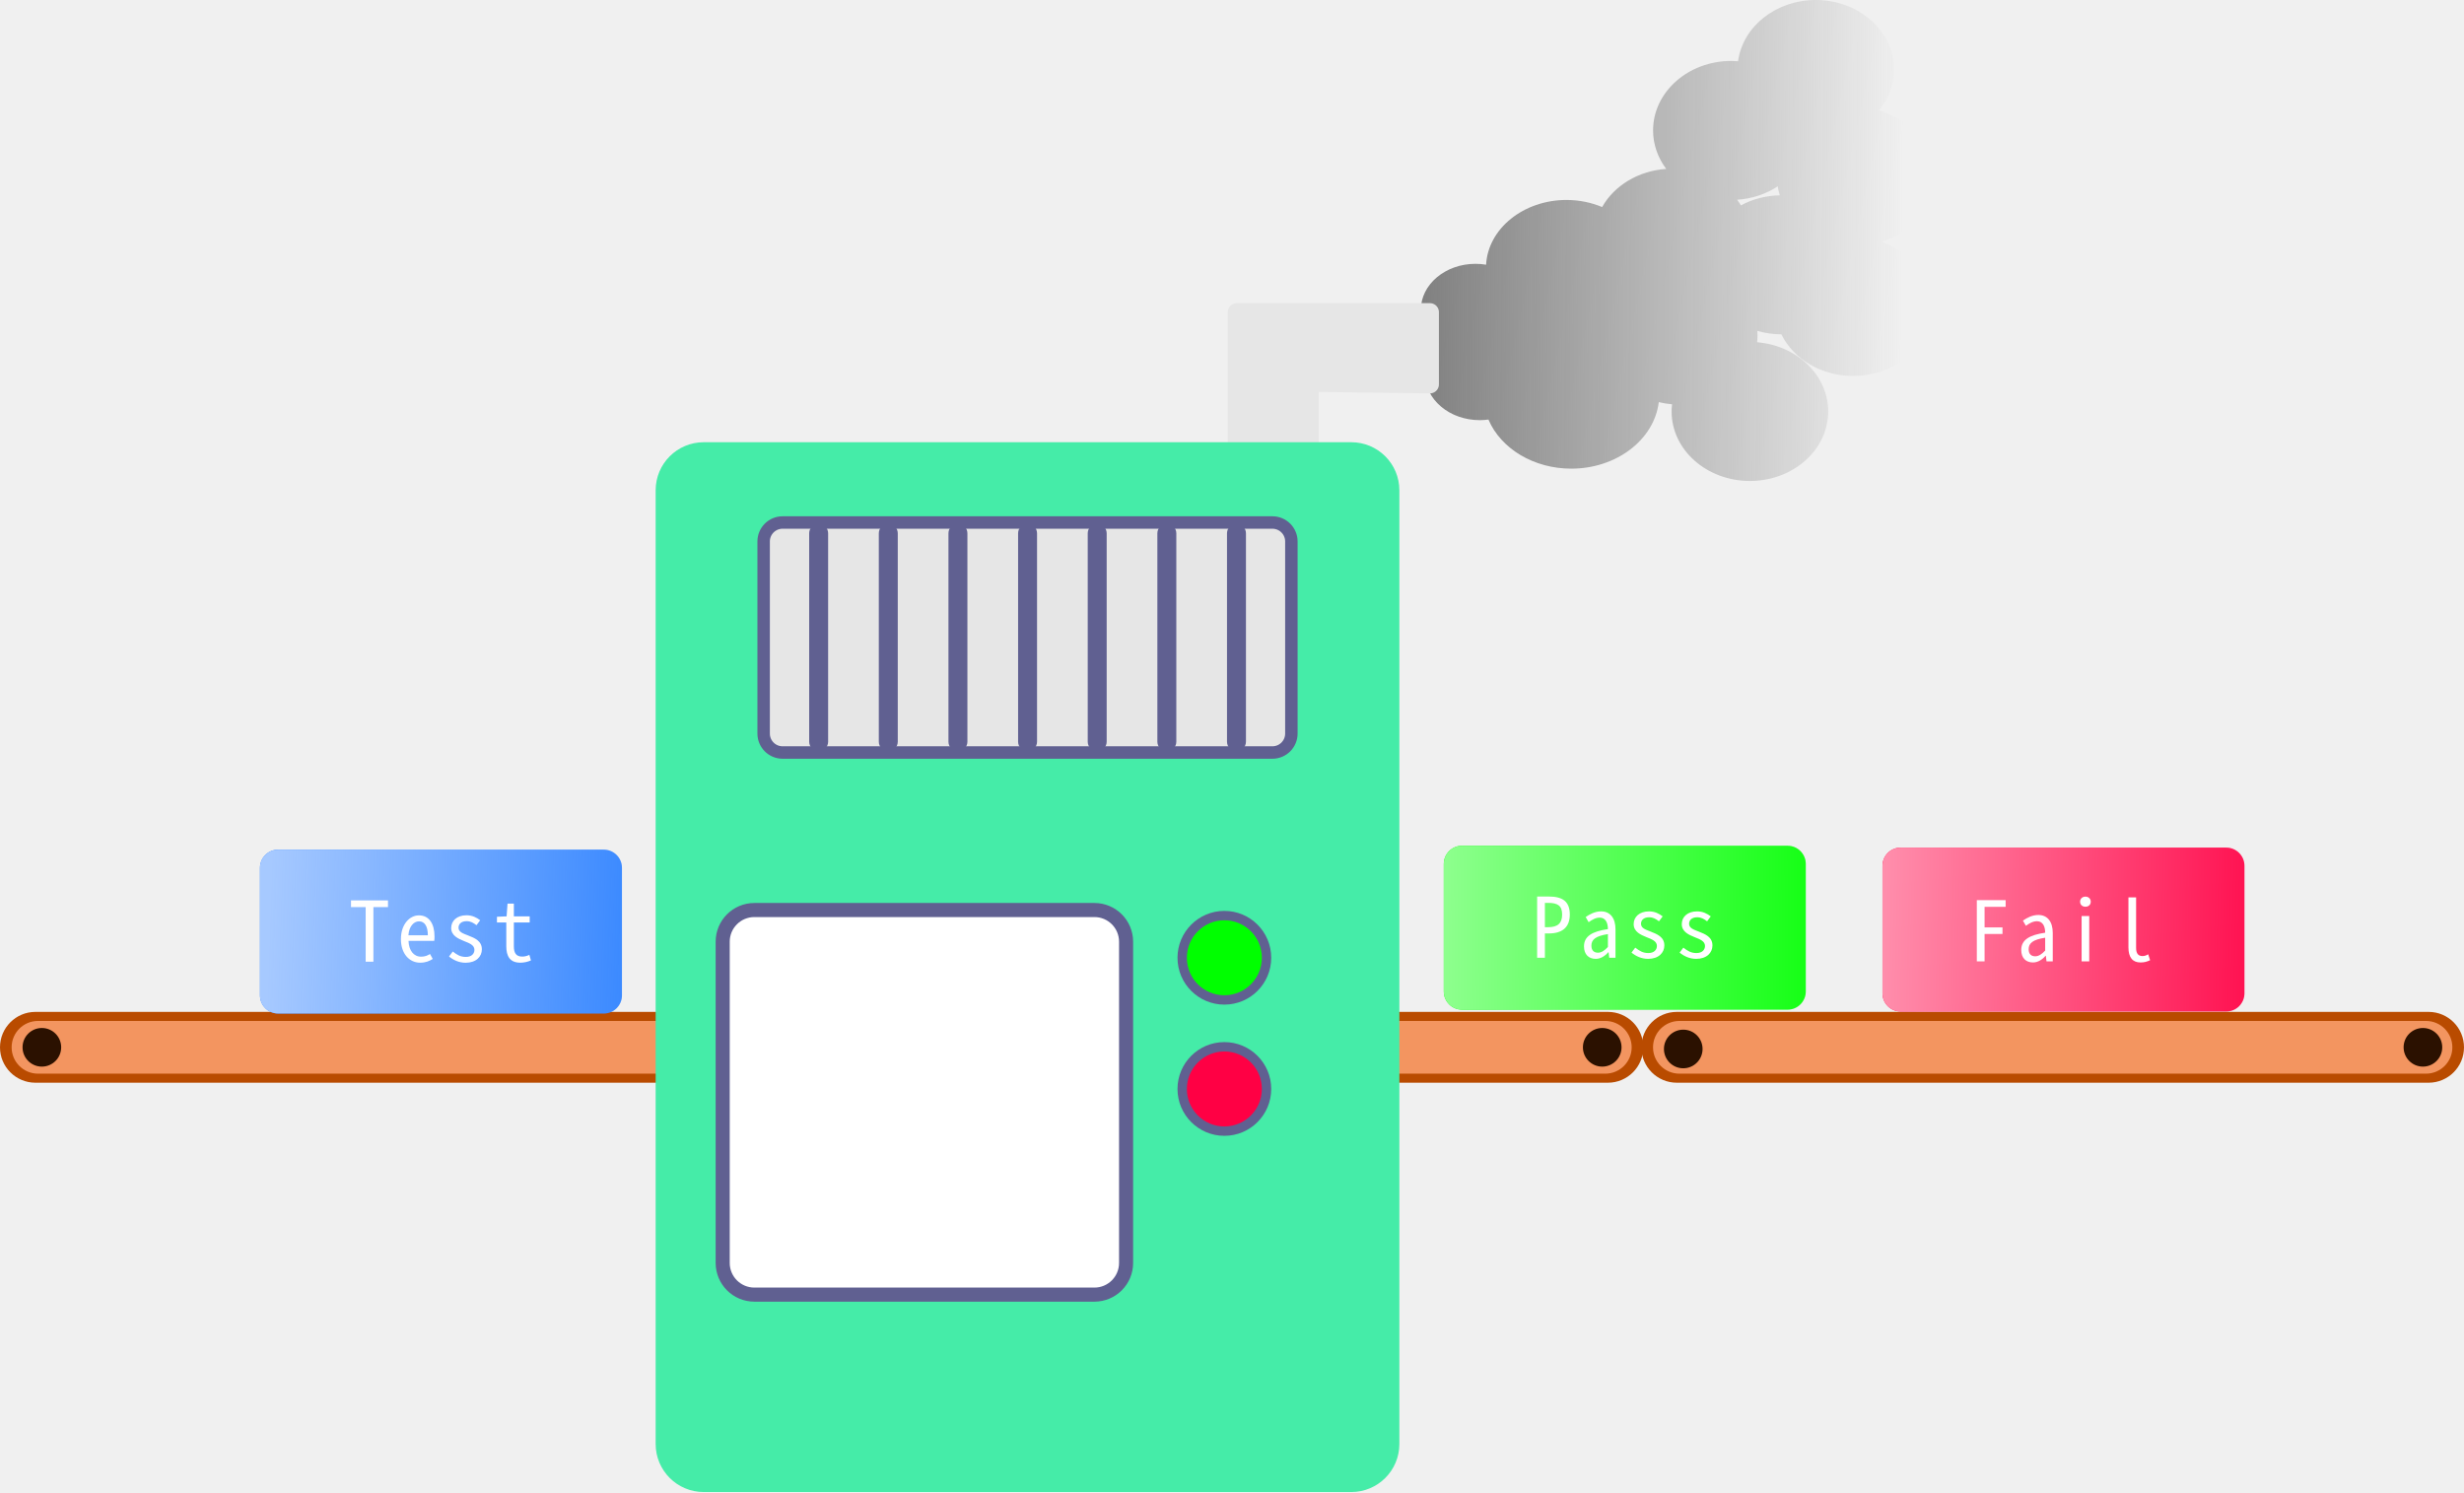
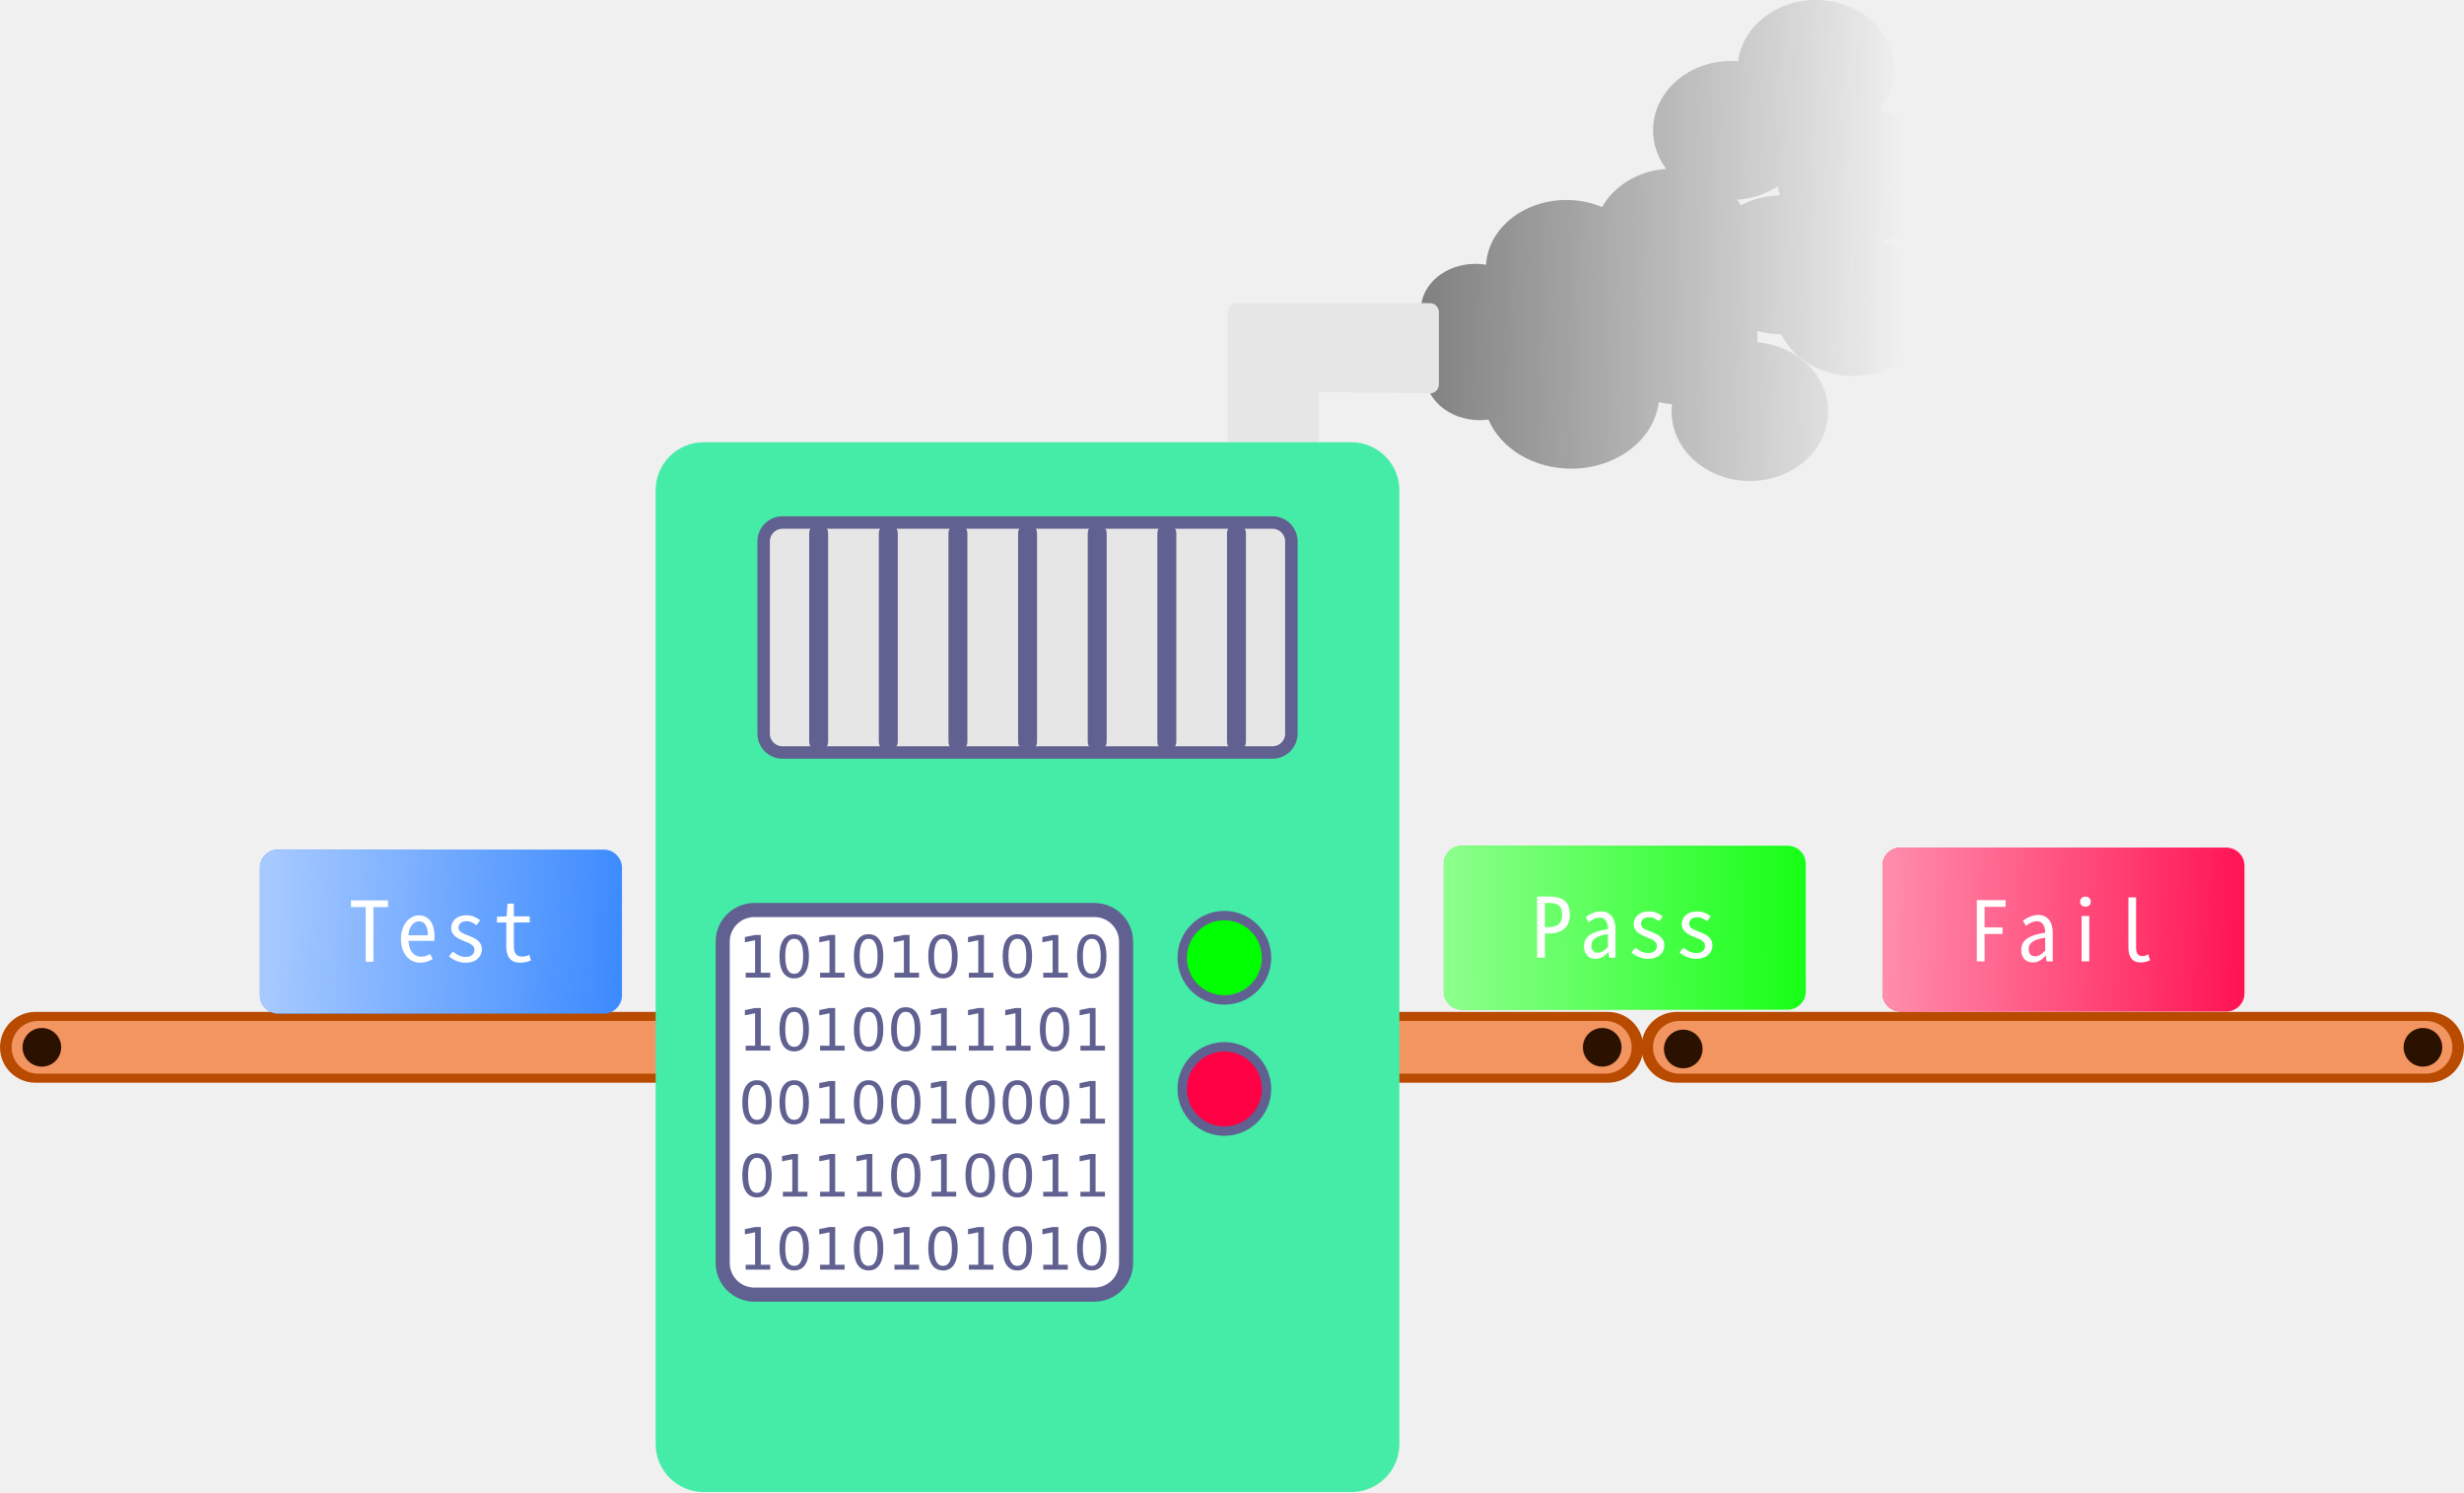
<svg xmlns="http://www.w3.org/2000/svg" xmlns:xlink="http://www.w3.org/1999/xlink" width="375.492mm" height="227.402mm" viewBox="0 0 1330.482 805.755" id="svg2" version="1.1">
  <defs id="defs4">
    <linearGradient id="linearGradient5258">
      <stop style="stop-color:#808080;stop-opacity:1;" offset="0" id="stop5260" />
      <stop style="stop-color:#808080;stop-opacity:0;" offset="1" id="stop5262" />
    </linearGradient>
    <linearGradient id="linearGradient5076">
      <stop style="stop-color:#ff8eac;stop-opacity:1;" offset="0" id="stop5078" />
      <stop style="stop-color:#ff8eac;stop-opacity:0;" offset="1" id="stop5080" />
    </linearGradient>
    <linearGradient id="linearGradient5048">
      <stop style="stop-color:#8eff8e;stop-opacity:1;" offset="0" id="stop5050" />
      <stop style="stop-color:#8eff8e;stop-opacity:0;" offset="1" id="stop5052" />
    </linearGradient>
    <linearGradient id="linearGradient4986">
      <stop style="stop-color:#a6c9ff;stop-opacity:1;" offset="0" id="stop4988" />
      <stop style="stop-color:#a6c9ff;stop-opacity:0;" offset="1" id="stop4990" />
    </linearGradient>
    <linearGradient xlink:href="#linearGradient4986" id="linearGradient4992" x1="-224.96" y1="462.302" x2="-1.229" y2="469.678" gradientUnits="userSpaceOnUse" gradientTransform="translate(-30.56378,12.82829)" />
    <linearGradient xlink:href="#linearGradient5048" id="linearGradient5054" x1="386.233" y1="475.425" x2="618.569" y2="474.195" gradientUnits="userSpaceOnUse" gradientTransform="translate(-70.15431,1.035686)" />
    <linearGradient xlink:href="#linearGradient5076" id="linearGradient5082" x1="593.633" y1="475.425" x2="819.514" y2="480.64" gradientUnits="userSpaceOnUse" gradientTransform="translate(-28.289,0.7900777)" />
    <linearGradient xlink:href="#linearGradient5258" id="linearGradient5264" x1="309.344" y1="245.681" x2="443.336" y2="246.91" gradientUnits="userSpaceOnUse" />
  </defs>
  <g id="layer1" transform="translate(465.466,26.07232)">
    <g id="g5344">
      <rect style="opacity:1;fill:#b94b00;fill-opacity:1;stroke:none;stroke-width:1;stroke-linecap:round;stroke-linejoin:round;stroke-miterlimit:4;stroke-dasharray:none;stroke-opacity:1" id="rect4228" width="444.182" height="38.247" x="-465.466" y="520.387" ry="19.123" />
      <rect ry="14.236" y="525.274" x="-459.184" height="28.472" width="431.617" id="rect4230" style="opacity:1;fill:#f39560;fill-opacity:1;stroke:none;stroke-width:1;stroke-linecap:round;stroke-linejoin:round;stroke-miterlimit:4;stroke-dasharray:none;stroke-opacity:1" />
      <path style="opacity:1;fill:#2b1100;fill-opacity:1;stroke:none;stroke-width:1;stroke-linecap:round;stroke-linejoin:round;stroke-miterlimit:4;stroke-dasharray:none;stroke-opacity:1" id="path4232" d="m -432.431,539.51 a 10.431,10.431 0 0 1 -10.429,10.431 10.431,10.431 0 0 1 -10.433,-10.427 10.431,10.431 0 0 1 10.426,-10.434 10.431,10.431 0 0 1 10.436,10.424" />
      <path d="m -33.031,539.51 a 10.431,10.431 0 0 1 -10.429,10.431 10.431,10.431 0 0 1 -10.433,-10.427 10.431,10.431 0 0 1 10.426,-10.434 10.431,10.431 0 0 1 10.436,10.424" id="path4234" style="opacity:1;fill:#2b1100;fill-opacity:1;stroke:none;stroke-width:1;stroke-linecap:round;stroke-linejoin:round;stroke-miterlimit:4;stroke-dasharray:none;stroke-opacity:1" />
    </g>
    <g id="g5356">
      <rect ry="19.123" y="520.387" x="420.834" height="38.247" width="444.182" id="rect4236" style="opacity:1;fill:#b94b00;fill-opacity:1;stroke:none;stroke-width:1;stroke-linecap:round;stroke-linejoin:round;stroke-miterlimit:4;stroke-dasharray:none;stroke-opacity:1" />
      <rect style="opacity:1;fill:#f39560;fill-opacity:1;stroke:none;stroke-width:1;stroke-linecap:round;stroke-linejoin:round;stroke-miterlimit:4;stroke-dasharray:none;stroke-opacity:1" id="rect4238" width="431.617" height="28.472" x="427.116" y="525.274" ry="14.236" />
      <path d="m 453.869,540.41 a 10.431,10.431 0 0 1 -10.429,10.431 10.431,10.431 0 0 1 -10.433,-10.427 10.431,10.431 0 0 1 10.426,-10.434 10.431,10.431 0 0 1 10.436,10.424" id="path4240" style="opacity:1;fill:#2b1100;fill-opacity:1;stroke:none;stroke-width:1;stroke-linecap:round;stroke-linejoin:round;stroke-miterlimit:4;stroke-dasharray:none;stroke-opacity:1" />
      <path style="opacity:1;fill:#2b1100;fill-opacity:1;stroke:none;stroke-width:1;stroke-linecap:round;stroke-linejoin:round;stroke-miterlimit:4;stroke-dasharray:none;stroke-opacity:1" id="path4242" d="m 853.269,539.51 a 10.431,10.431 0 0 1 -10.429,10.431 10.431,10.431 0 0 1 -10.433,-10.427 10.431,10.431 0 0 1 10.426,-10.434 10.431,10.431 0 0 1 10.436,10.424" />
    </g>
    <g id="g5291" transform="translate(-64.64328,0.661576)">
      <rect ry="9.834" y="432.105" x="-260.441" height="88.509" width="195.457" id="rect4244" style="opacity:1;fill:#2a7fff;fill-opacity:1;stroke:none;stroke-width:4;stroke-linecap:round;stroke-linejoin:round;stroke-miterlimit:4;stroke-dasharray:none;stroke-opacity:1" />
      <rect style="opacity:1;fill:url(#linearGradient4992);fill-opacity:1;stroke:none;stroke-width:4;stroke-linecap:round;stroke-linejoin:round;stroke-miterlimit:4;stroke-dasharray:none;stroke-opacity:1" id="rect4984" width="195.457" height="88.509" x="-260.441" y="432.105" ry="9.834" />
      <text id="text4994" y="492.605" x="-212.558" style="font-style:normal;font-weight:normal;font-size:90px;line-height:125%;font-family:sans-serif;letter-spacing:3.47px;word-spacing:0px;fill:#ffffff;fill-opacity:1;stroke:none;stroke-width:1px;stroke-linecap:butt;stroke-linejoin:miter;stroke-opacity:1" xml:space="preserve">
        <tspan style="font-style:normal;font-variant:normal;font-weight:normal;font-stretch:normal;font-size:45px;line-height:125%;font-family:'Noto Sans Mono CJK TC';-inkscape-font-specification:'Noto Sans Mono CJK TC, Normal';text-align:start;letter-spacing:3.47px;writing-mode:lr-tb;text-anchor:start;fill:#ffffff;fill-opacity:1" y="492.605" x="-212.558" id="tspan4996">Test</tspan>
      </text>
    </g>
    <text xml:space="preserve" style="font-style:normal;font-weight:normal;font-size:90px;line-height:125%;font-family:sans-serif;letter-spacing:0px;word-spacing:0px;fill:#000000;fill-opacity:1;stroke:none;stroke-width:1px;stroke-linecap:butt;stroke-linejoin:miter;stroke-opacity:1" x="-35.035" y="424.809" id="text4998">
      <tspan id="tspan5000" x="-35.035" y="424.809" />
    </text>
    <g id="g5301" transform="translate(-1.937693,-1.53898)">
      <rect ry="9.834" y="432.206" x="316.079" height="88.509" width="195.457" id="rect5012" style="opacity:1;fill:#00ff00;fill-opacity:1;stroke:none;stroke-width:4;stroke-linecap:round;stroke-linejoin:round;stroke-miterlimit:4;stroke-dasharray:none;stroke-opacity:1" />
      <rect style="opacity:1;fill:url(#linearGradient5054);fill-opacity:1;stroke:none;stroke-width:4;stroke-linecap:round;stroke-linejoin:round;stroke-miterlimit:4;stroke-dasharray:none;stroke-opacity:1" id="rect5038" width="195.457" height="88.509" x="316.079" y="432.206" ry="9.834" />
      <g id="g5297">
        <text xml:space="preserve" style="font-style:normal;font-weight:normal;font-size:90px;line-height:125%;font-family:sans-serif;letter-spacing:3.47px;word-spacing:0px;fill:#ffffff;fill-opacity:1;stroke:none;stroke-width:1px;stroke-linecap:butt;stroke-linejoin:miter;stroke-opacity:1" x="363.242" y="492.705" id="text5016">
          <tspan id="tspan5018" x="363.242" y="492.705" style="font-style:normal;font-variant:normal;font-weight:normal;font-stretch:normal;font-size:45px;line-height:125%;font-family:'Noto Sans Mono CJK TC';-inkscape-font-specification:'Noto Sans Mono CJK TC, Normal';text-align:start;letter-spacing:3.47px;writing-mode:lr-tb;text-anchor:start;fill:#ffffff;fill-opacity:1">Pass</tspan>
        </text>
      </g>
    </g>
    <g id="g5350" transform="translate(-14.33225,-0.2934353)">
      <rect style="opacity:1;fill:#ff0044;fill-opacity:1;stroke:none;stroke-width:4;stroke-linecap:round;stroke-linejoin:round;stroke-miterlimit:4;stroke-dasharray:none;stroke-opacity:1" id="rect5056" width="195.457" height="88.509" x="565.344" y="431.96" ry="9.834" />
      <rect ry="9.834" y="431.96" x="565.344" height="88.509" width="195.457" id="rect5066" style="opacity:1;fill:url(#linearGradient5082);fill-opacity:1;stroke:none;stroke-width:4;stroke-linecap:round;stroke-linejoin:round;stroke-miterlimit:4;stroke-dasharray:none;stroke-opacity:1" />
      <text xml:space="preserve" style="font-style:normal;font-weight:normal;font-size:90px;line-height:125%;font-family:sans-serif;letter-spacing:3.47px;word-spacing:0px;fill:#ffffff;fill-opacity:1;stroke:none;stroke-width:1px;stroke-linecap:butt;stroke-linejoin:miter;stroke-opacity:1" x="611.743" y="493.405" id="text5060">
        <tspan id="tspan5062" x="611.743" y="493.405" style="font-style:normal;font-variant:normal;font-weight:normal;font-stretch:normal;font-size:45px;line-height:125%;font-family:'Noto Sans Mono CJK TC';-inkscape-font-specification:'Noto Sans Mono CJK TC, Normal';text-align:start;letter-spacing:3.47px;writing-mode:lr-tb;text-anchor:start;fill:#ffffff;fill-opacity:1">Fail</tspan>
      </text>
    </g>
    <g id="g5338" transform="translate(248.9219,247.0876)">
      <rect ry="19.123" y="273.299" x="-271.238" height="38.247" width="444.182" id="rect5330" style="opacity:1;fill:#b94b00;fill-opacity:1;stroke:none;stroke-width:1;stroke-linecap:round;stroke-linejoin:round;stroke-miterlimit:4;stroke-dasharray:none;stroke-opacity:1" />
      <rect style="opacity:1;fill:#f39560;fill-opacity:1;stroke:none;stroke-width:1;stroke-linecap:round;stroke-linejoin:round;stroke-miterlimit:4;stroke-dasharray:none;stroke-opacity:1" id="rect5332" width="431.617" height="28.472" x="-264.956" y="278.186" ry="14.236" />
      <path d="m -238.203,292.423 a 10.431,10.431 0 0 1 -10.429,10.431 10.431,10.431 0 0 1 -10.433,-10.427 10.431,10.431 0 0 1 10.426,-10.434 10.431,10.431 0 0 1 10.436,10.424" id="path5334" style="opacity:1;fill:#2b1100;fill-opacity:1;stroke:none;stroke-width:1;stroke-linecap:round;stroke-linejoin:round;stroke-miterlimit:4;stroke-dasharray:none;stroke-opacity:1" />
      <path style="opacity:1;fill:#2b1100;fill-opacity:1;stroke:none;stroke-width:1;stroke-linecap:round;stroke-linejoin:round;stroke-miterlimit:4;stroke-dasharray:none;stroke-opacity:1" id="path5336" d="m 161.197,292.423 a 10.431,10.431 0 0 1 -10.429,10.431 10.431,10.431 0 0 1 -10.433,-10.427 10.431,10.431 0 0 1 10.426,-10.434 10.431,10.431 0 0 1 10.436,10.424" />
    </g>
    <g id="g5308" transform="matrix(1.94112,0,0,1.94112,-298.7235,-373.0967)">
      <path id="path5105" d="m 419.18,178.775 a 21.779,19.341 0 0 0 -21.596,17.033 21.779,19.341 0 0 0 -1.873,-0.082 21.779,19.341 0 0 0 -21.768,19.346 21.779,19.341 0 0 0 3.654,10.697 21.779,19.341 0 0 0 -17.826,10.605 22.431,18.906 0 0 0 -9.914,-1.969 22.431,18.906 0 0 0 -22.367,18.012 15.212,12.821 0 0 0 -2.941,-0.244 A 15.212,12.821 0 0 0 309.344,265 a 15.212,12.821 0 0 0 4.932,9.424 15.212,12.821 0 0 0 -3.754,8.426 15.212,12.821 0 0 0 15.213,12.816 15.212,12.821 0 0 0 2.412,-0.168 24.493,20.644 0 0 0 23.031,13.664 24.493,20.644 0 0 0 24.354,-18.514 21.779,19.341 0 0 0 3.686,0.605 21.779,19.341 0 0 0 -0.121,1.998 21.779,19.341 0 0 0 21.783,19.334 21.779,19.341 0 0 0 21.775,-19.34 l 0,-0.014 a 21.779,19.341 0 0 0 -19.781,-19.24 21.779,19.341 0 0 0 0.117,-1.99 l 0,-0.014 a 21.779,19.341 0 0 0 -0.047,-1.148 21.779,19.341 0 0 0 6.689,0.945 21.779,19.341 0 0 0 19.932,11.594 21.779,19.341 0 0 0 21.775,-19.34 l 0,-0.014 a 21.779,19.341 0 0 0 -13.754,-17.949 21.779,19.341 0 0 0 14.355,-18.164 l 0,-0.014 a 21.779,19.341 0 0 0 -15.166,-18.406 21.779,19.341 0 0 0 4.195,-11.377 l 0,-0.012 a 21.779,19.341 0 0 0 -21.791,-19.328 z m -10.559,51.848 a 21.779,19.341 0 0 0 0.568,2.494 21.779,19.341 0 0 0 -10.814,2.791 21.779,19.341 0 0 0 -1.045,-1.557 21.779,19.341 0 0 0 11.291,-3.729 z" style="opacity:1;fill:url(#linearGradient5264);fill-opacity:1;stroke:none;stroke-width:5;stroke-linecap:round;stroke-linejoin:round;stroke-miterlimit:4;stroke-dasharray:none;stroke-opacity:1" />
      <path id="path5103" d="m 258.151,301.88 0,-36.264 c 0,0 33.661,-0.042 53.716,0 l 0,20.103 -33.433,-0.435 0,18.439 z" style="fill:#e6e6e6;fill-opacity:1;fill-rule:evenodd;stroke:#e6e6e6;stroke-width:5;stroke-linecap:round;stroke-linejoin:round;stroke-miterlimit:4;stroke-dasharray:none;stroke-opacity:1" />
      <rect ry="13.367" y="301.808" x="96.486" height="292.065" width="206.879" id="rect4158" style="opacity:1;fill:#45eca8;fill-opacity:1;stroke:none;stroke-width:1;stroke-linecap:round;stroke-linejoin:round;stroke-miterlimit:4;stroke-dasharray:none;stroke-opacity:1" />
      <rect ry="5.27" y="324.141" x="126.525" height="63.99" width="146.801" id="rect4160" style="opacity:1;fill:#e6e6e6;fill-opacity:1;stroke:#606091;stroke-width:3.464;stroke-linecap:round;stroke-linejoin:round;stroke-miterlimit:4;stroke-dasharray:none;stroke-opacity:1" />
      <rect ry="2.635" y="324.507" x="139.193" height="63.259" width="5.27" id="rect4164" style="opacity:1;fill:#606091;fill-opacity:1;stroke:none;stroke-width:4;stroke-linecap:round;stroke-linejoin:round;stroke-miterlimit:4;stroke-dasharray:none;stroke-opacity:1" />
      <rect style="opacity:1;fill:#606091;fill-opacity:1;stroke:none;stroke-width:4;stroke-linecap:round;stroke-linejoin:round;stroke-miterlimit:4;stroke-dasharray:none;stroke-opacity:1" id="rect4166" width="5.27" height="63.259" x="158.565" y="324.507" ry="2.635" />
      <rect ry="2.635" y="324.507" x="177.936" height="63.259" width="5.27" id="rect4168" style="opacity:1;fill:#606091;fill-opacity:1;stroke:none;stroke-width:4;stroke-linecap:round;stroke-linejoin:round;stroke-miterlimit:4;stroke-dasharray:none;stroke-opacity:1" />
      <rect style="opacity:1;fill:#606091;fill-opacity:1;stroke:none;stroke-width:4;stroke-linecap:round;stroke-linejoin:round;stroke-miterlimit:4;stroke-dasharray:none;stroke-opacity:1" id="rect4170" width="5.27" height="63.259" x="197.307" y="324.507" ry="2.635" />
      <rect ry="2.635" y="324.507" x="216.678" height="63.259" width="5.27" id="rect4172" style="opacity:1;fill:#606091;fill-opacity:1;stroke:none;stroke-width:4;stroke-linecap:round;stroke-linejoin:round;stroke-miterlimit:4;stroke-dasharray:none;stroke-opacity:1" />
      <rect style="opacity:1;fill:#606091;fill-opacity:1;stroke:none;stroke-width:4;stroke-linecap:round;stroke-linejoin:round;stroke-miterlimit:4;stroke-dasharray:none;stroke-opacity:1" id="rect4174" width="5.27" height="63.259" x="236.049" y="324.507" ry="2.635" />
      <rect ry="2.635" y="324.507" x="255.42" height="63.259" width="5.27" id="rect4176" style="opacity:1;fill:#606091;fill-opacity:1;stroke:none;stroke-width:4;stroke-linecap:round;stroke-linejoin:round;stroke-miterlimit:4;stroke-dasharray:none;stroke-opacity:1" />
      <rect style="opacity:1;fill:#ffffff;fill-opacity:1;stroke:#606091;stroke-width:3.917;stroke-linecap:round;stroke-linejoin:round;stroke-miterlimit:4;stroke-dasharray:none;stroke-opacity:1" id="rect4178" width="112.215" height="107" x="115.133" y="431.951" ry="8.812" />
      <path d="m 267.726,445.233 a 13.039,13.039 0 0 1 -13.036,13.039 13.039,13.039 0 0 1 -13.041,-13.034 13.039,13.039 0 0 1 13.032,-13.043 13.039,13.039 0 0 1 13.045,13.03" id="path4180" style="opacity:1;fill:#606091;fill-opacity:1;stroke:none;stroke-width:4;stroke-linecap:round;stroke-linejoin:round;stroke-miterlimit:4;stroke-dasharray:none;stroke-opacity:1" />
      <path style="opacity:1;fill:#00ff00;fill-opacity:1;stroke:none;stroke-width:4;stroke-linecap:round;stroke-linejoin:round;stroke-miterlimit:4;stroke-dasharray:none;stroke-opacity:1" id="path4182" d="m 265.118,445.233 a 10.431,10.431 0 0 1 -10.429,10.431 10.431,10.431 0 0 1 -10.433,-10.427 10.431,10.431 0 0 1 10.426,-10.434 10.431,10.431 0 0 1 10.436,10.424" />
      <path style="opacity:1;fill:#606091;fill-opacity:1;stroke:none;stroke-width:4;stroke-linecap:round;stroke-linejoin:round;stroke-miterlimit:4;stroke-dasharray:none;stroke-opacity:1" id="path4188" d="m 267.726,481.733 a 13.039,13.039 0 0 1 -13.036,13.039 13.039,13.039 0 0 1 -13.041,-13.034 13.039,13.039 0 0 1 13.032,-13.043 13.039,13.039 0 0 1 13.045,13.03" />
      <path style="opacity:1;fill:#ff0044;fill-opacity:1;stroke:none;stroke-width:4;stroke-linecap:round;stroke-linejoin:round;stroke-miterlimit:4;stroke-dasharray:none;stroke-opacity:1" id="path4192" d="m 265.118,481.733 a 10.431,10.431 0 0 1 -10.429,10.431 10.431,10.431 0 0 1 -10.433,-10.427 10.431,10.431 0 0 1 10.426,-10.434 10.431,10.431 0 0 1 10.436,10.424" />
-       <flowRoot transform="translate(1.298122,-32.81888)" style="font-style:normal;font-weight:normal;font-size:15px;line-height:125%;font-family:sans-serif;letter-spacing:0px;word-spacing:0px;fill:#606091;fill-opacity:1;stroke:none;stroke-width:1px;stroke-linecap:butt;stroke-linejoin:miter;stroke-opacity:1" id="flowRoot4194" xml:space="preserve">
-         <flowRegion id="flowRegion4196">
-           <rect style="font-size:15px;fill:#606091;fill-opacity:1" y="467.363" x="118.217" height="99.963" width="104.309" id="rect4198" />
-         </flowRegion>
-         <flowPara style="font-size:16.25px;fill:#606091;fill-opacity:1" id="flowPara4200">10101010101010011101001001000101110100111010101010</flowPara>
-       </flowRoot>
+       <g transform="translate(1.298122,-32.81888)" style="font-style:normal;font-weight:normal;font-size:15px;line-height:125%;font-family:sans-serif;letter-spacing:0px;word-spacing:0px;fill:#606091;fill-opacity:1;stroke:none;stroke-width:1px;stroke-linecap:butt;stroke-linejoin:miter;stroke-opacity:1" id="flowRoot4194">
+         <path d="m 120.232,482.212 2.618,0 0,-9.037 -2.849,0.571 0,-1.46 2.833,-0.571 1.603,0 0,10.497 2.618,0 0,1.349 -6.824,0 0,-1.349 z" style="font-size:16.25px;fill:#606091;fill-opacity:1" id="path4213" />
+         <path d="m 133.729,472.769 q -1.238,0 -1.865,1.222 -0.619,1.214 -0.619,3.658 0,2.436 0.619,3.658 0.627,1.214 1.865,1.214 1.246,0 1.865,-1.214 0.627,-1.222 0.627,-3.658 0,-2.444 -0.627,-3.658 -0.619,-1.222 -1.865,-1.222 z m 0,-1.27 q 1.992,0 3.039,1.579 1.055,1.571 1.055,4.57 0,2.991 -1.055,4.57 -1.047,1.571 -3.039,1.571 -1.992,0 -3.047,-1.571 -1.047,-1.579 -1.047,-4.57 0,-2.999 1.047,-4.57 1.055,-1.579 3.047,-1.579 z" style="font-size:16.25px;fill:#606091;fill-opacity:1" id="path4215" />
+         <path d="m 140.926,482.212 2.618,0 0,-9.037 -2.849,0.571 0,-1.46 2.833,-0.571 1.603,0 0,10.497 2.618,0 0,1.349 -6.824,0 0,-1.349 z" style="font-size:16.25px;fill:#606091;fill-opacity:1" id="path4217" />
+         <path d="m 154.422,472.769 q -1.238,0 -1.865,1.222 -0.619,1.214 -0.619,3.658 0,2.436 0.619,3.658 0.627,1.214 1.865,1.214 1.246,0 1.865,-1.214 0.627,-1.222 0.627,-3.658 0,-2.444 -0.627,-3.658 -0.619,-1.222 -1.865,-1.222 z m 0,-1.27 q 1.992,0 3.039,1.579 1.055,1.571 1.055,4.57 0,2.991 -1.055,4.57 -1.047,1.571 -3.039,1.571 -1.992,0 -3.047,-1.571 -1.047,-1.579 -1.047,-4.57 0,-2.999 1.047,-4.57 1.055,-1.579 3.047,-1.579 z" style="font-size:16.25px;fill:#606091;fill-opacity:1" id="path4219" />
+         <path d="m 161.619,482.212 2.618,0 0,-9.037 -2.849,0.571 0,-1.46 2.833,-0.571 1.603,0 0,10.497 2.618,0 0,1.349 -6.824,0 0,-1.349 z" style="font-size:16.25px;fill:#606091;fill-opacity:1" id="path4221" />
+         <path d="m 175.116,472.769 q -1.238,0 -1.865,1.222 -0.619,1.214 -0.619,3.658 0,2.436 0.619,3.658 0.627,1.214 1.865,1.214 1.246,0 1.865,-1.214 0.627,-1.222 0.627,-3.658 0,-2.444 -0.627,-3.658 -0.619,-1.222 -1.865,-1.222 z m 0,-1.27 q 1.992,0 3.039,1.579 1.055,1.571 1.055,4.57 0,2.991 -1.055,4.57 -1.047,1.571 -3.039,1.571 -1.992,0 -3.047,-1.571 -1.047,-1.579 -1.047,-4.57 0,-2.999 1.047,-4.57 1.055,-1.579 3.047,-1.579 z" style="font-size:16.25px;fill:#606091;fill-opacity:1" id="path4223" />
+         <path d="m 182.312,482.212 2.618,0 0,-9.037 -2.849,0.571 0,-1.46 2.833,-0.571 1.603,0 0,10.497 2.618,0 0,1.349 -6.824,0 0,-1.349 z" style="font-size:16.25px;fill:#606091;fill-opacity:1" id="path4225" />
+         <path d="m 195.809,472.769 q -1.238,0 -1.865,1.222 -0.619,1.214 -0.619,3.658 0,2.436 0.619,3.658 0.627,1.214 1.865,1.214 1.246,0 1.865,-1.214 0.627,-1.222 0.627,-3.658 0,-2.444 -0.627,-3.658 -0.619,-1.222 -1.865,-1.222 z m 0,-1.27 q 1.992,0 3.039,1.579 1.055,1.571 1.055,4.57 0,2.991 -1.055,4.57 -1.047,1.571 -3.039,1.571 -1.992,0 -3.047,-1.571 -1.047,-1.579 -1.047,-4.57 0,-2.999 1.047,-4.57 1.055,-1.579 3.047,-1.579 z" style="font-size:16.25px;fill:#606091;fill-opacity:1" id="path4227" />
+         <path d="m 203.006,482.212 2.618,0 0,-9.037 -2.849,0.571 0,-1.46 2.833,-0.571 1.603,0 0,10.497 2.618,0 0,1.349 -6.824,0 0,-1.349 z" style="font-size:16.25px;fill:#606091;fill-opacity:1" id="path4229" />
+         <path d="m 216.502,472.769 q -1.238,0 -1.865,1.222 -0.619,1.214 -0.619,3.658 0,2.436 0.619,3.658 0.627,1.214 1.865,1.214 1.246,0 1.865,-1.214 0.627,-1.222 0.627,-3.658 0,-2.444 -0.627,-3.658 -0.619,-1.222 -1.865,-1.222 z m 0,-1.27 q 1.992,0 3.039,1.579 1.055,1.571 1.055,4.57 0,2.991 -1.055,4.57 -1.047,1.571 -3.039,1.571 -1.992,0 -3.047,-1.571 -1.047,-1.579 -1.047,-4.57 0,-2.999 1.047,-4.57 1.055,-1.579 3.047,-1.579 z" style="font-size:16.25px;fill:#606091;fill-opacity:1" id="path4231" />
+         <path d="m 120.232,502.524 2.618,0 0,-9.037 -2.849,0.571 0,-1.46 2.833,-0.571 1.603,0 0,10.497 2.618,0 0,1.349 -6.824,0 0,-1.349 z" style="font-size:16.25px;fill:#606091;fill-opacity:1" id="path4233" />
+         <path d="m 133.729,493.082 q -1.238,0 -1.865,1.222 -0.619,1.214 -0.619,3.658 0,2.436 0.619,3.658 0.627,1.214 1.865,1.214 1.246,0 1.865,-1.214 0.627,-1.222 0.627,-3.658 0,-2.444 -0.627,-3.658 -0.619,-1.222 -1.865,-1.222 z m 0,-1.27 q 1.992,0 3.039,1.579 1.055,1.571 1.055,4.57 0,2.991 -1.055,4.57 -1.047,1.571 -3.039,1.571 -1.992,0 -3.047,-1.571 -1.047,-1.579 -1.047,-4.57 0,-2.999 1.047,-4.57 1.055,-1.579 3.047,-1.579 z" style="font-size:16.25px;fill:#606091;fill-opacity:1" id="path4235" />
+         <path d="m 140.926,502.524 2.618,0 0,-9.037 -2.849,0.571 0,-1.46 2.833,-0.571 1.603,0 0,10.497 2.618,0 0,1.349 -6.824,0 0,-1.349 z" style="font-size:16.25px;fill:#606091;fill-opacity:1" id="path4237" />
+         <path d="m 154.422,493.082 q -1.238,0 -1.865,1.222 -0.619,1.214 -0.619,3.658 0,2.436 0.619,3.658 0.627,1.214 1.865,1.214 1.246,0 1.865,-1.214 0.627,-1.222 0.627,-3.658 0,-2.444 -0.627,-3.658 -0.619,-1.222 -1.865,-1.222 z m 0,-1.27 q 1.992,0 3.039,1.579 1.055,1.571 1.055,4.57 0,2.991 -1.055,4.57 -1.047,1.571 -3.039,1.571 -1.992,0 -3.047,-1.571 -1.047,-1.579 -1.047,-4.57 0,-2.999 1.047,-4.57 1.055,-1.579 3.047,-1.579 z" style="font-size:16.25px;fill:#606091;fill-opacity:1" id="path4239" />
+         <path d="m 164.769,493.082 q -1.238,0 -1.865,1.222 -0.619,1.214 -0.619,3.658 0,2.436 0.619,3.658 0.627,1.214 1.865,1.214 1.246,0 1.865,-1.214 0.627,-1.222 0.627,-3.658 0,-2.444 -0.627,-3.658 -0.619,-1.222 -1.865,-1.222 z m 0,-1.27 q 1.992,0 3.039,1.579 1.055,1.571 1.055,4.57 0,2.991 -1.055,4.57 -1.047,1.571 -3.039,1.571 -1.992,0 -3.047,-1.571 -1.047,-1.579 -1.047,-4.57 0,-2.999 1.047,-4.57 1.055,-1.579 3.047,-1.579 z" style="font-size:16.25px;fill:#606091;fill-opacity:1" id="path4241" />
+         <path d="m 171.966,502.524 2.618,0 0,-9.037 -2.849,0.571 0,-1.46 2.833,-0.571 1.603,0 0,10.497 2.618,0 0,1.349 -6.824,0 0,-1.349 z" style="font-size:16.25px;fill:#606091;fill-opacity:1" id="path4243" />
+         <path d="m 182.312,502.524 2.618,0 0,-9.037 -2.849,0.571 0,-1.46 2.833,-0.571 1.603,0 0,10.497 2.618,0 0,1.349 -6.824,0 0,-1.349 z" style="font-size:16.25px;fill:#606091;fill-opacity:1" id="path4245" />
+         <path d="m 192.659,502.524 2.618,0 0,-9.037 -2.849,0.571 0,-1.46 2.833,-0.571 1.603,0 0,10.497 2.618,0 0,1.349 -6.824,0 0,-1.349 z" style="font-size:16.25px;fill:#606091;fill-opacity:1" id="path4247" />
+         <path d="m 206.156,493.082 q -1.238,0 -1.865,1.222 -0.619,1.214 -0.619,3.658 0,2.436 0.619,3.658 0.627,1.214 1.865,1.214 1.246,0 1.865,-1.214 0.627,-1.222 0.627,-3.658 0,-2.444 -0.627,-3.658 -0.619,-1.222 -1.865,-1.222 z m 0,-1.27 q 1.992,0 3.039,1.579 1.055,1.571 1.055,4.57 0,2.991 -1.055,4.57 -1.047,1.571 -3.039,1.571 -1.992,0 -3.047,-1.571 -1.047,-1.579 -1.047,-4.57 0,-2.999 1.047,-4.57 1.055,-1.579 3.047,-1.579 z" style="font-size:16.25px;fill:#606091;fill-opacity:1" id="path4249" />
+         <path d="m 213.352,502.524 2.618,0 0,-9.037 -2.849,0.571 0,-1.46 2.833,-0.571 1.603,0 0,10.497 2.618,0 0,1.349 -6.824,0 0,-1.349 z" style="font-size:16.25px;fill:#606091;fill-opacity:1" id="path4251" />
+         <path d="m 123.382,513.394 q -1.238,0 -1.865,1.222 -0.619,1.214 -0.619,3.658 0,2.436 0.619,3.658 0.627,1.214 1.865,1.214 1.246,0 1.865,-1.214 0.627,-1.222 0.627,-3.658 0,-2.444 -0.627,-3.658 -0.619,-1.222 -1.865,-1.222 z m 0,-1.27 q 1.992,0 3.039,1.579 1.055,1.571 1.055,4.57 0,2.991 -1.055,4.57 -1.047,1.571 -3.039,1.571 -1.992,0 -3.047,-1.571 -1.047,-1.579 -1.047,-4.57 0,-2.999 1.047,-4.57 1.055,-1.579 3.047,-1.579 z" style="font-size:16.25px;fill:#606091;fill-opacity:1" id="path4253" />
+         <path d="m 133.729,513.394 q -1.238,0 -1.865,1.222 -0.619,1.214 -0.619,3.658 0,2.436 0.619,3.658 0.627,1.214 1.865,1.214 1.246,0 1.865,-1.214 0.627,-1.222 0.627,-3.658 0,-2.444 -0.627,-3.658 -0.619,-1.222 -1.865,-1.222 z m 0,-1.27 q 1.992,0 3.039,1.579 1.055,1.571 1.055,4.57 0,2.991 -1.055,4.57 -1.047,1.571 -3.039,1.571 -1.992,0 -3.047,-1.571 -1.047,-1.579 -1.047,-4.57 0,-2.999 1.047,-4.57 1.055,-1.579 3.047,-1.579 z" style="font-size:16.25px;fill:#606091;fill-opacity:1" id="path4255" />
+         <path d="m 140.926,522.837 2.618,0 0,-9.037 -2.849,0.571 0,-1.46 2.833,-0.571 1.603,0 0,10.497 2.618,0 0,1.349 -6.824,0 0,-1.349 z" style="font-size:16.25px;fill:#606091;fill-opacity:1" id="path4257" />
+         <path d="m 154.422,513.394 q -1.238,0 -1.865,1.222 -0.619,1.214 -0.619,3.658 0,2.436 0.619,3.658 0.627,1.214 1.865,1.214 1.246,0 1.865,-1.214 0.627,-1.222 0.627,-3.658 0,-2.444 -0.627,-3.658 -0.619,-1.222 -1.865,-1.222 z m 0,-1.27 q 1.992,0 3.039,1.579 1.055,1.571 1.055,4.57 0,2.991 -1.055,4.57 -1.047,1.571 -3.039,1.571 -1.992,0 -3.047,-1.571 -1.047,-1.579 -1.047,-4.57 0,-2.999 1.047,-4.57 1.055,-1.579 3.047,-1.579 z" style="font-size:16.25px;fill:#606091;fill-opacity:1" id="path4259" />
+         <path d="m 164.769,513.394 q -1.238,0 -1.865,1.222 -0.619,1.214 -0.619,3.658 0,2.436 0.619,3.658 0.627,1.214 1.865,1.214 1.246,0 1.865,-1.214 0.627,-1.222 0.627,-3.658 0,-2.444 -0.627,-3.658 -0.619,-1.222 -1.865,-1.222 z m 0,-1.27 q 1.992,0 3.039,1.579 1.055,1.571 1.055,4.57 0,2.991 -1.055,4.57 -1.047,1.571 -3.039,1.571 -1.992,0 -3.047,-1.571 -1.047,-1.579 -1.047,-4.57 0,-2.999 1.047,-4.57 1.055,-1.579 3.047,-1.579 z" style="font-size:16.25px;fill:#606091;fill-opacity:1" id="path4261" />
+         <path d="m 171.966,522.837 2.618,0 0,-9.037 -2.849,0.571 0,-1.46 2.833,-0.571 1.603,0 0,10.497 2.618,0 0,1.349 -6.824,0 0,-1.349 z" style="font-size:16.25px;fill:#606091;fill-opacity:1" id="path4263" />
+         <path d="m 185.462,513.394 q -1.238,0 -1.865,1.222 -0.619,1.214 -0.619,3.658 0,2.436 0.619,3.658 0.627,1.214 1.865,1.214 1.246,0 1.865,-1.214 0.627,-1.222 0.627,-3.658 0,-2.444 -0.627,-3.658 -0.619,-1.222 -1.865,-1.222 z m 0,-1.27 q 1.992,0 3.039,1.579 1.055,1.571 1.055,4.57 0,2.991 -1.055,4.57 -1.047,1.571 -3.039,1.571 -1.992,0 -3.047,-1.571 -1.047,-1.579 -1.047,-4.57 0,-2.999 1.047,-4.57 1.055,-1.579 3.047,-1.579 z" style="font-size:16.25px;fill:#606091;fill-opacity:1" id="path4265" />
+         <path d="m 195.809,513.394 q -1.238,0 -1.865,1.222 -0.619,1.214 -0.619,3.658 0,2.436 0.619,3.658 0.627,1.214 1.865,1.214 1.246,0 1.865,-1.214 0.627,-1.222 0.627,-3.658 0,-2.444 -0.627,-3.658 -0.619,-1.222 -1.865,-1.222 z m 0,-1.27 q 1.992,0 3.039,1.579 1.055,1.571 1.055,4.57 0,2.991 -1.055,4.57 -1.047,1.571 -3.039,1.571 -1.992,0 -3.047,-1.571 -1.047,-1.579 -1.047,-4.57 0,-2.999 1.047,-4.57 1.055,-1.579 3.047,-1.579 z" style="font-size:16.25px;fill:#606091;fill-opacity:1" id="path4267" />
+         <path d="m 206.156,513.394 q -1.238,0 -1.865,1.222 -0.619,1.214 -0.619,3.658 0,2.436 0.619,3.658 0.627,1.214 1.865,1.214 1.246,0 1.865,-1.214 0.627,-1.222 0.627,-3.658 0,-2.444 -0.627,-3.658 -0.619,-1.222 -1.865,-1.222 z m 0,-1.27 q 1.992,0 3.039,1.579 1.055,1.571 1.055,4.57 0,2.991 -1.055,4.57 -1.047,1.571 -3.039,1.571 -1.992,0 -3.047,-1.571 -1.047,-1.579 -1.047,-4.57 0,-2.999 1.047,-4.57 1.055,-1.579 3.047,-1.579 z" style="font-size:16.25px;fill:#606091;fill-opacity:1" id="path4269" />
+         <path d="m 213.352,522.837 2.618,0 0,-9.037 -2.849,0.571 0,-1.46 2.833,-0.571 1.603,0 0,10.497 2.618,0 0,1.349 -6.824,0 0,-1.349 z" style="font-size:16.25px;fill:#606091;fill-opacity:1" id="path4271" />
+         <path d="m 123.382,533.707 q -1.238,0 -1.865,1.222 -0.619,1.214 -0.619,3.658 0,2.436 0.619,3.658 0.627,1.214 1.865,1.214 1.246,0 1.865,-1.214 0.627,-1.222 0.627,-3.658 0,-2.444 -0.627,-3.658 -0.619,-1.222 -1.865,-1.222 z m 0,-1.27 q 1.992,0 3.039,1.579 1.055,1.571 1.055,4.57 0,2.991 -1.055,4.57 -1.047,1.571 -3.039,1.571 -1.992,0 -3.047,-1.571 -1.047,-1.579 -1.047,-4.57 0,-2.999 1.047,-4.57 1.055,-1.579 3.047,-1.579 z" style="font-size:16.25px;fill:#606091;fill-opacity:1" id="path4273" />
+         <path d="m 130.579,543.149 2.618,0 0,-9.037 -2.849,0.571 0,-1.46 2.833,-0.571 1.603,0 0,10.497 2.618,0 0,1.349 -6.824,0 0,-1.349 z" style="font-size:16.25px;fill:#606091;fill-opacity:1" id="path4275" />
+         <path d="m 140.926,543.149 2.618,0 0,-9.037 -2.849,0.571 0,-1.46 2.833,-0.571 1.603,0 0,10.497 2.618,0 0,1.349 -6.824,0 0,-1.349 z" style="font-size:16.25px;fill:#606091;fill-opacity:1" id="path4277" />
+         <path d="m 151.272,543.149 2.618,0 0,-9.037 -2.849,0.571 0,-1.46 2.833,-0.571 1.603,0 0,10.497 2.618,0 0,1.349 -6.824,0 0,-1.349 z" style="font-size:16.25px;fill:#606091;fill-opacity:1" id="path4279" />
+         <path d="m 164.769,533.707 q -1.238,0 -1.865,1.222 -0.619,1.214 -0.619,3.658 0,2.436 0.619,3.658 0.627,1.214 1.865,1.214 1.246,0 1.865,-1.214 0.627,-1.222 0.627,-3.658 0,-2.444 -0.627,-3.658 -0.619,-1.222 -1.865,-1.222 z m 0,-1.27 q 1.992,0 3.039,1.579 1.055,1.571 1.055,4.57 0,2.991 -1.055,4.57 -1.047,1.571 -3.039,1.571 -1.992,0 -3.047,-1.571 -1.047,-1.579 -1.047,-4.57 0,-2.999 1.047,-4.57 1.055,-1.579 3.047,-1.579 z" style="font-size:16.25px;fill:#606091;fill-opacity:1" id="path4281" />
+         <path d="m 171.966,543.149 2.618,0 0,-9.037 -2.849,0.571 0,-1.46 2.833,-0.571 1.603,0 0,10.497 2.618,0 0,1.349 -6.824,0 0,-1.349 z" style="font-size:16.25px;fill:#606091;fill-opacity:1" id="path4283" />
+         <path d="m 185.462,533.707 q -1.238,0 -1.865,1.222 -0.619,1.214 -0.619,3.658 0,2.436 0.619,3.658 0.627,1.214 1.865,1.214 1.246,0 1.865,-1.214 0.627,-1.222 0.627,-3.658 0,-2.444 -0.627,-3.658 -0.619,-1.222 -1.865,-1.222 z m 0,-1.27 q 1.992,0 3.039,1.579 1.055,1.571 1.055,4.57 0,2.991 -1.055,4.57 -1.047,1.571 -3.039,1.571 -1.992,0 -3.047,-1.571 -1.047,-1.579 -1.047,-4.57 0,-2.999 1.047,-4.57 1.055,-1.579 3.047,-1.579 z" style="font-size:16.25px;fill:#606091;fill-opacity:1" id="path4285" />
+         <path d="m 195.809,533.707 q -1.238,0 -1.865,1.222 -0.619,1.214 -0.619,3.658 0,2.436 0.619,3.658 0.627,1.214 1.865,1.214 1.246,0 1.865,-1.214 0.627,-1.222 0.627,-3.658 0,-2.444 -0.627,-3.658 -0.619,-1.222 -1.865,-1.222 z m 0,-1.27 q 1.992,0 3.039,1.579 1.055,1.571 1.055,4.57 0,2.991 -1.055,4.57 -1.047,1.571 -3.039,1.571 -1.992,0 -3.047,-1.571 -1.047,-1.579 -1.047,-4.57 0,-2.999 1.047,-4.57 1.055,-1.579 3.047,-1.579 z" style="font-size:16.25px;fill:#606091;fill-opacity:1" id="path4287" />
+         <path d="m 203.006,543.149 2.618,0 0,-9.037 -2.849,0.571 0,-1.46 2.833,-0.571 1.603,0 0,10.497 2.618,0 0,1.349 -6.824,0 0,-1.349 z" style="font-size:16.25px;fill:#606091;fill-opacity:1" id="path4289" />
+         <path d="m 213.352,543.149 2.618,0 0,-9.037 -2.849,0.571 0,-1.46 2.833,-0.571 1.603,0 0,10.497 2.618,0 0,1.349 -6.824,0 0,-1.349 z" style="font-size:16.25px;fill:#606091;fill-opacity:1" id="path4291" />
+         <path d="m 120.232,563.462 2.618,0 0,-9.037 -2.849,0.571 0,-1.46 2.833,-0.571 1.603,0 0,10.497 2.618,0 0,1.349 -6.824,0 0,-1.349 z" style="font-size:16.25px;fill:#606091;fill-opacity:1" id="path4293" />
+         <path d="m 133.729,554.019 q -1.238,0 -1.865,1.222 -0.619,1.214 -0.619,3.658 0,2.436 0.619,3.658 0.627,1.214 1.865,1.214 1.246,0 1.865,-1.214 0.627,-1.222 0.627,-3.658 0,-2.444 -0.627,-3.658 -0.619,-1.222 -1.865,-1.222 z m 0,-1.27 q 1.992,0 3.039,1.579 1.055,1.571 1.055,4.57 0,2.991 -1.055,4.57 -1.047,1.571 -3.039,1.571 -1.992,0 -3.047,-1.571 -1.047,-1.579 -1.047,-4.57 0,-2.999 1.047,-4.57 1.055,-1.579 3.047,-1.579 z" style="font-size:16.25px;fill:#606091;fill-opacity:1" id="path4295" />
+         <path d="m 140.926,563.462 2.618,0 0,-9.037 -2.849,0.571 0,-1.46 2.833,-0.571 1.603,0 0,10.497 2.618,0 0,1.349 -6.824,0 0,-1.349 z" style="font-size:16.25px;fill:#606091;fill-opacity:1" id="path4297" />
+         <path d="m 154.422,554.019 q -1.238,0 -1.865,1.222 -0.619,1.214 -0.619,3.658 0,2.436 0.619,3.658 0.627,1.214 1.865,1.214 1.246,0 1.865,-1.214 0.627,-1.222 0.627,-3.658 0,-2.444 -0.627,-3.658 -0.619,-1.222 -1.865,-1.222 z m 0,-1.27 q 1.992,0 3.039,1.579 1.055,1.571 1.055,4.57 0,2.991 -1.055,4.57 -1.047,1.571 -3.039,1.571 -1.992,0 -3.047,-1.571 -1.047,-1.579 -1.047,-4.57 0,-2.999 1.047,-4.57 1.055,-1.579 3.047,-1.579 z" style="font-size:16.25px;fill:#606091;fill-opacity:1" id="path4299" />
+         <path d="m 161.619,563.462 2.618,0 0,-9.037 -2.849,0.571 0,-1.46 2.833,-0.571 1.603,0 0,10.497 2.618,0 0,1.349 -6.824,0 0,-1.349 z" style="font-size:16.25px;fill:#606091;fill-opacity:1" id="path4301" />
+         <path d="m 175.116,554.019 q -1.238,0 -1.865,1.222 -0.619,1.214 -0.619,3.658 0,2.436 0.619,3.658 0.627,1.214 1.865,1.214 1.246,0 1.865,-1.214 0.627,-1.222 0.627,-3.658 0,-2.444 -0.627,-3.658 -0.619,-1.222 -1.865,-1.222 z m 0,-1.27 q 1.992,0 3.039,1.579 1.055,1.571 1.055,4.57 0,2.991 -1.055,4.57 -1.047,1.571 -3.039,1.571 -1.992,0 -3.047,-1.571 -1.047,-1.579 -1.047,-4.57 0,-2.999 1.047,-4.57 1.055,-1.579 3.047,-1.579 z" style="font-size:16.25px;fill:#606091;fill-opacity:1" id="path4303" />
+         <path d="m 182.312,563.462 2.618,0 0,-9.037 -2.849,0.571 0,-1.46 2.833,-0.571 1.603,0 0,10.497 2.618,0 0,1.349 -6.824,0 0,-1.349 z" style="font-size:16.25px;fill:#606091;fill-opacity:1" id="path4305" />
+         <path d="m 195.809,554.019 q -1.238,0 -1.865,1.222 -0.619,1.214 -0.619,3.658 0,2.436 0.619,3.658 0.627,1.214 1.865,1.214 1.246,0 1.865,-1.214 0.627,-1.222 0.627,-3.658 0,-2.444 -0.627,-3.658 -0.619,-1.222 -1.865,-1.222 z m 0,-1.27 q 1.992,0 3.039,1.579 1.055,1.571 1.055,4.57 0,2.991 -1.055,4.57 -1.047,1.571 -3.039,1.571 -1.992,0 -3.047,-1.571 -1.047,-1.579 -1.047,-4.57 0,-2.999 1.047,-4.57 1.055,-1.579 3.047,-1.579 z" style="font-size:16.25px;fill:#606091;fill-opacity:1" id="path4307" />
+         <path d="m 203.006,563.462 2.618,0 0,-9.037 -2.849,0.571 0,-1.46 2.833,-0.571 1.603,0 0,10.497 2.618,0 0,1.349 -6.824,0 0,-1.349 z" style="font-size:16.25px;fill:#606091;fill-opacity:1" id="path4309" />
+         <path d="m 216.502,554.019 q -1.238,0 -1.865,1.222 -0.619,1.214 -0.619,3.658 0,2.436 0.619,3.658 0.627,1.214 1.865,1.214 1.246,0 1.865,-1.214 0.627,-1.222 0.627,-3.658 0,-2.444 -0.627,-3.658 -0.619,-1.222 -1.865,-1.222 z m 0,-1.27 q 1.992,0 3.039,1.579 1.055,1.571 1.055,4.57 0,2.991 -1.055,4.57 -1.047,1.571 -3.039,1.571 -1.992,0 -3.047,-1.571 -1.047,-1.579 -1.047,-4.57 0,-2.999 1.047,-4.57 1.055,-1.579 3.047,-1.579 z" style="font-size:16.25px;fill:#606091;fill-opacity:1" id="path4311" />
+       </g>
    </g>
  </g>
</svg>
